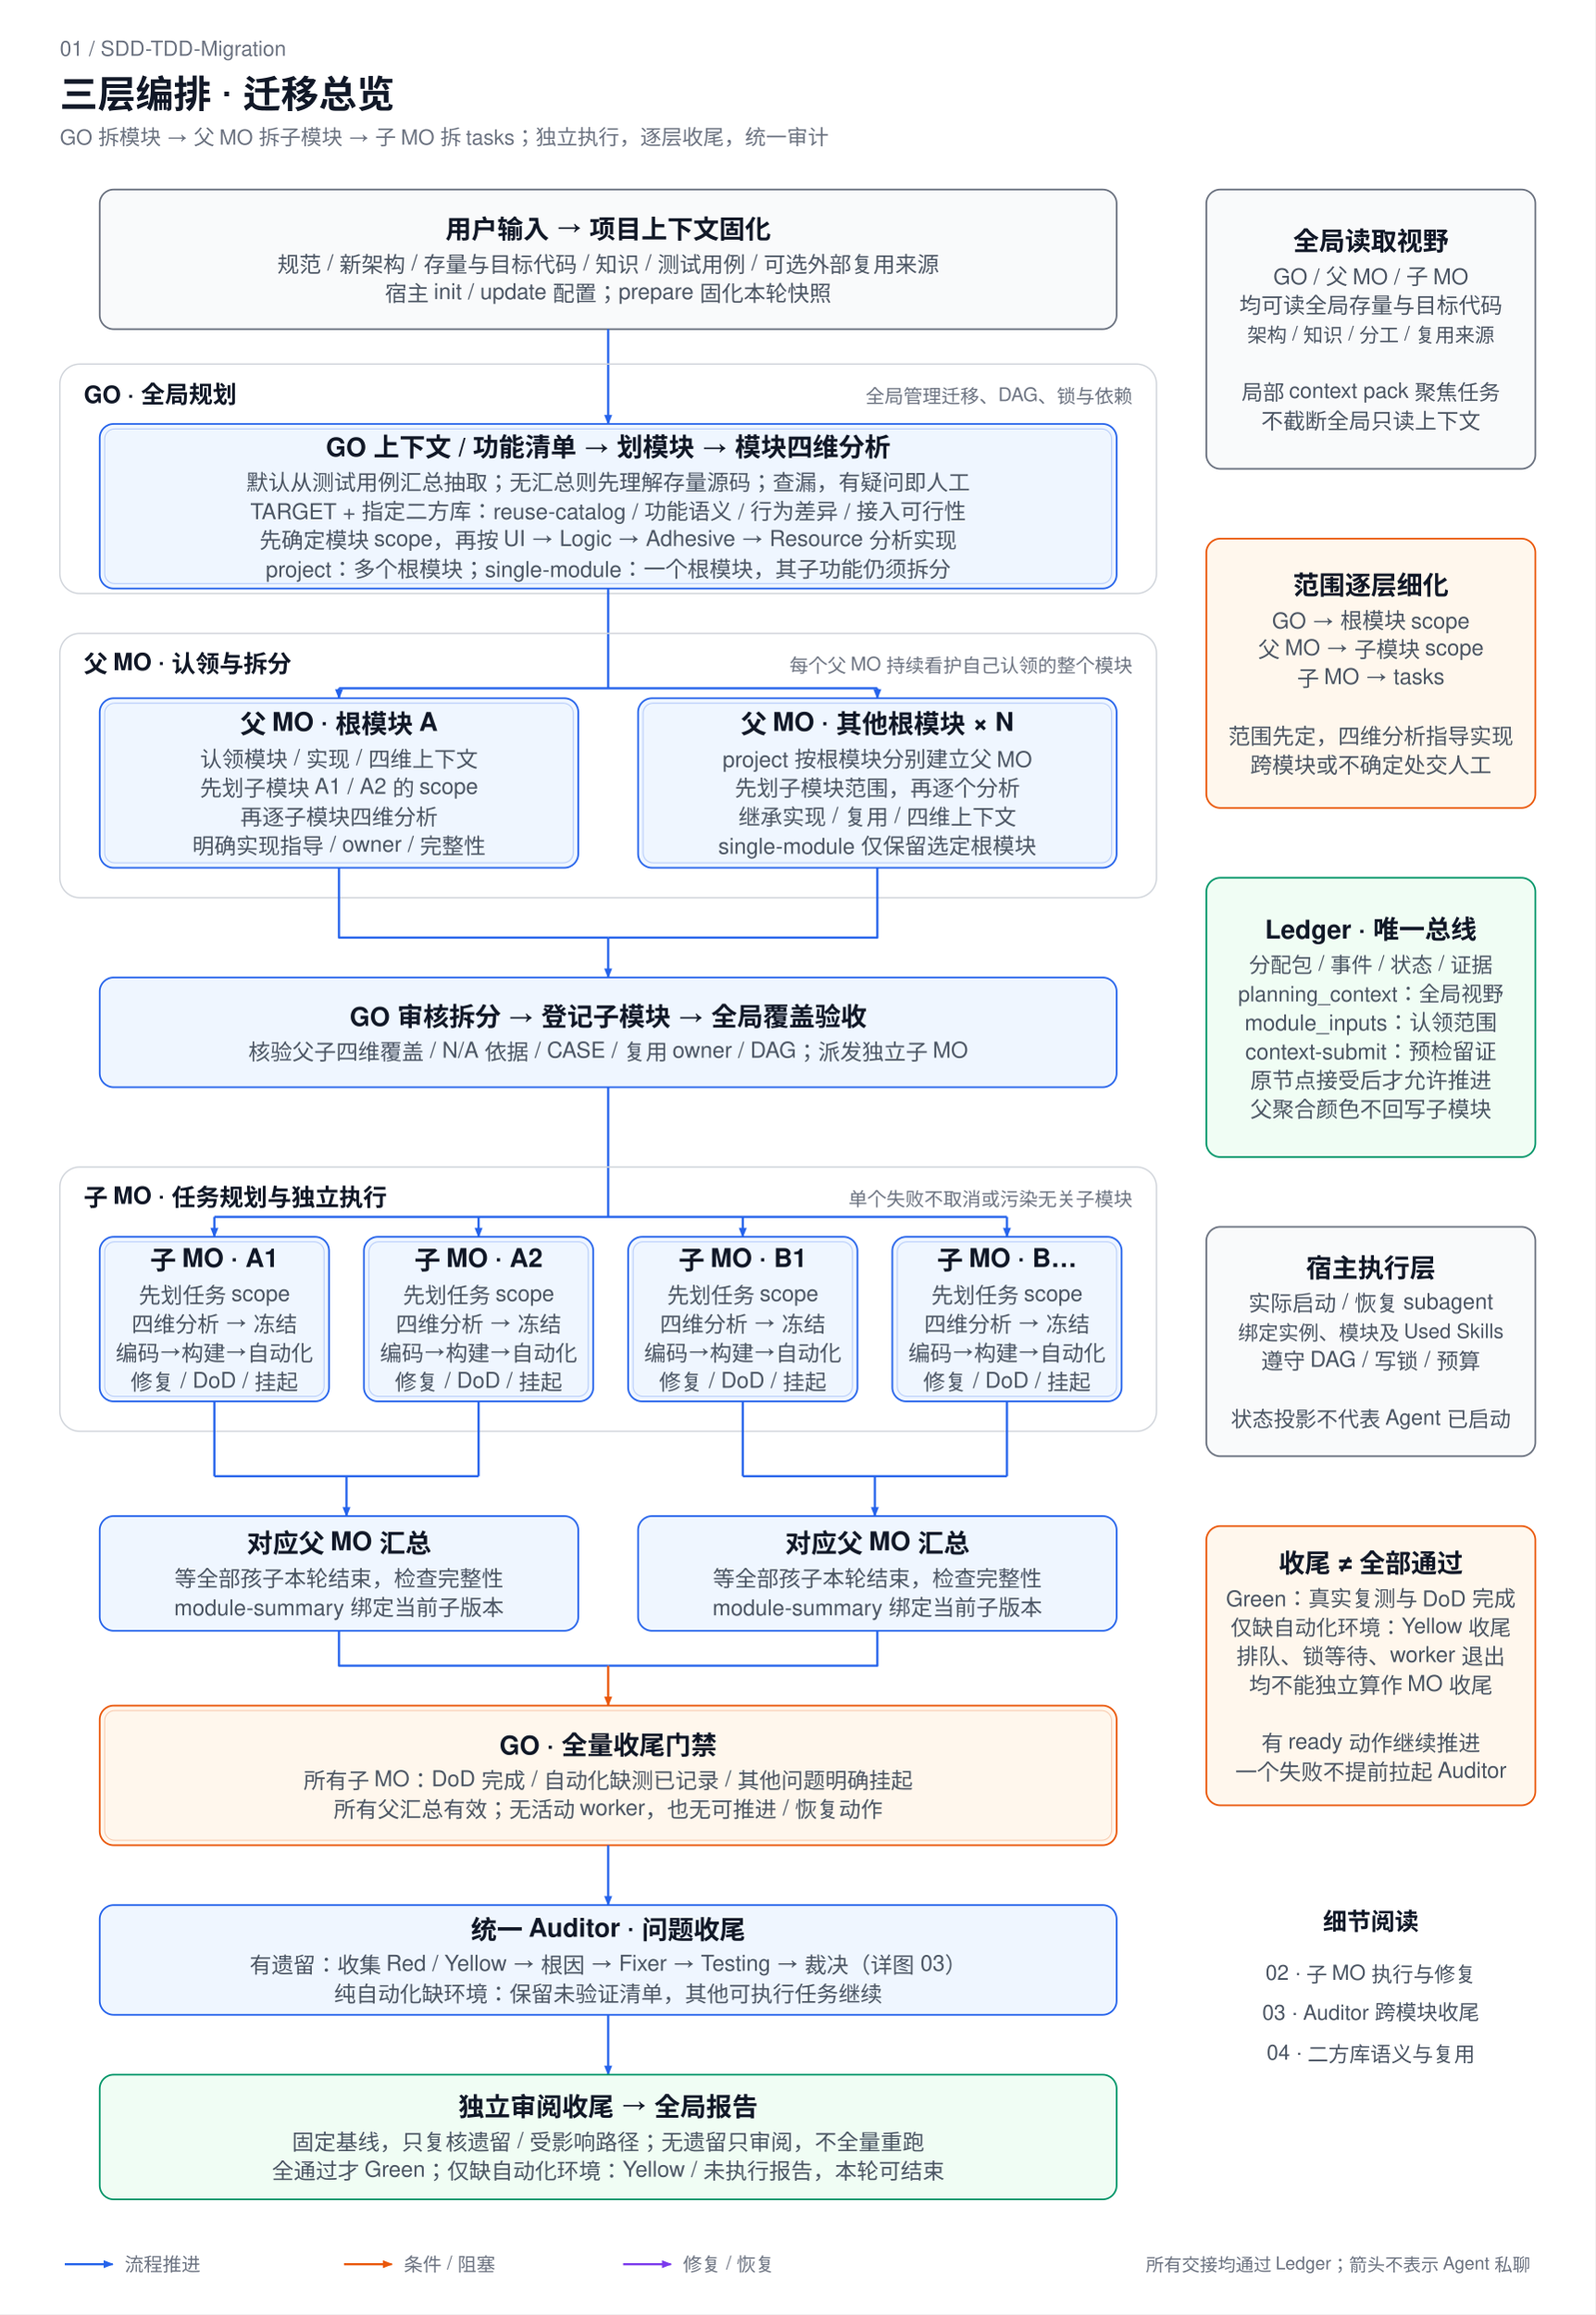
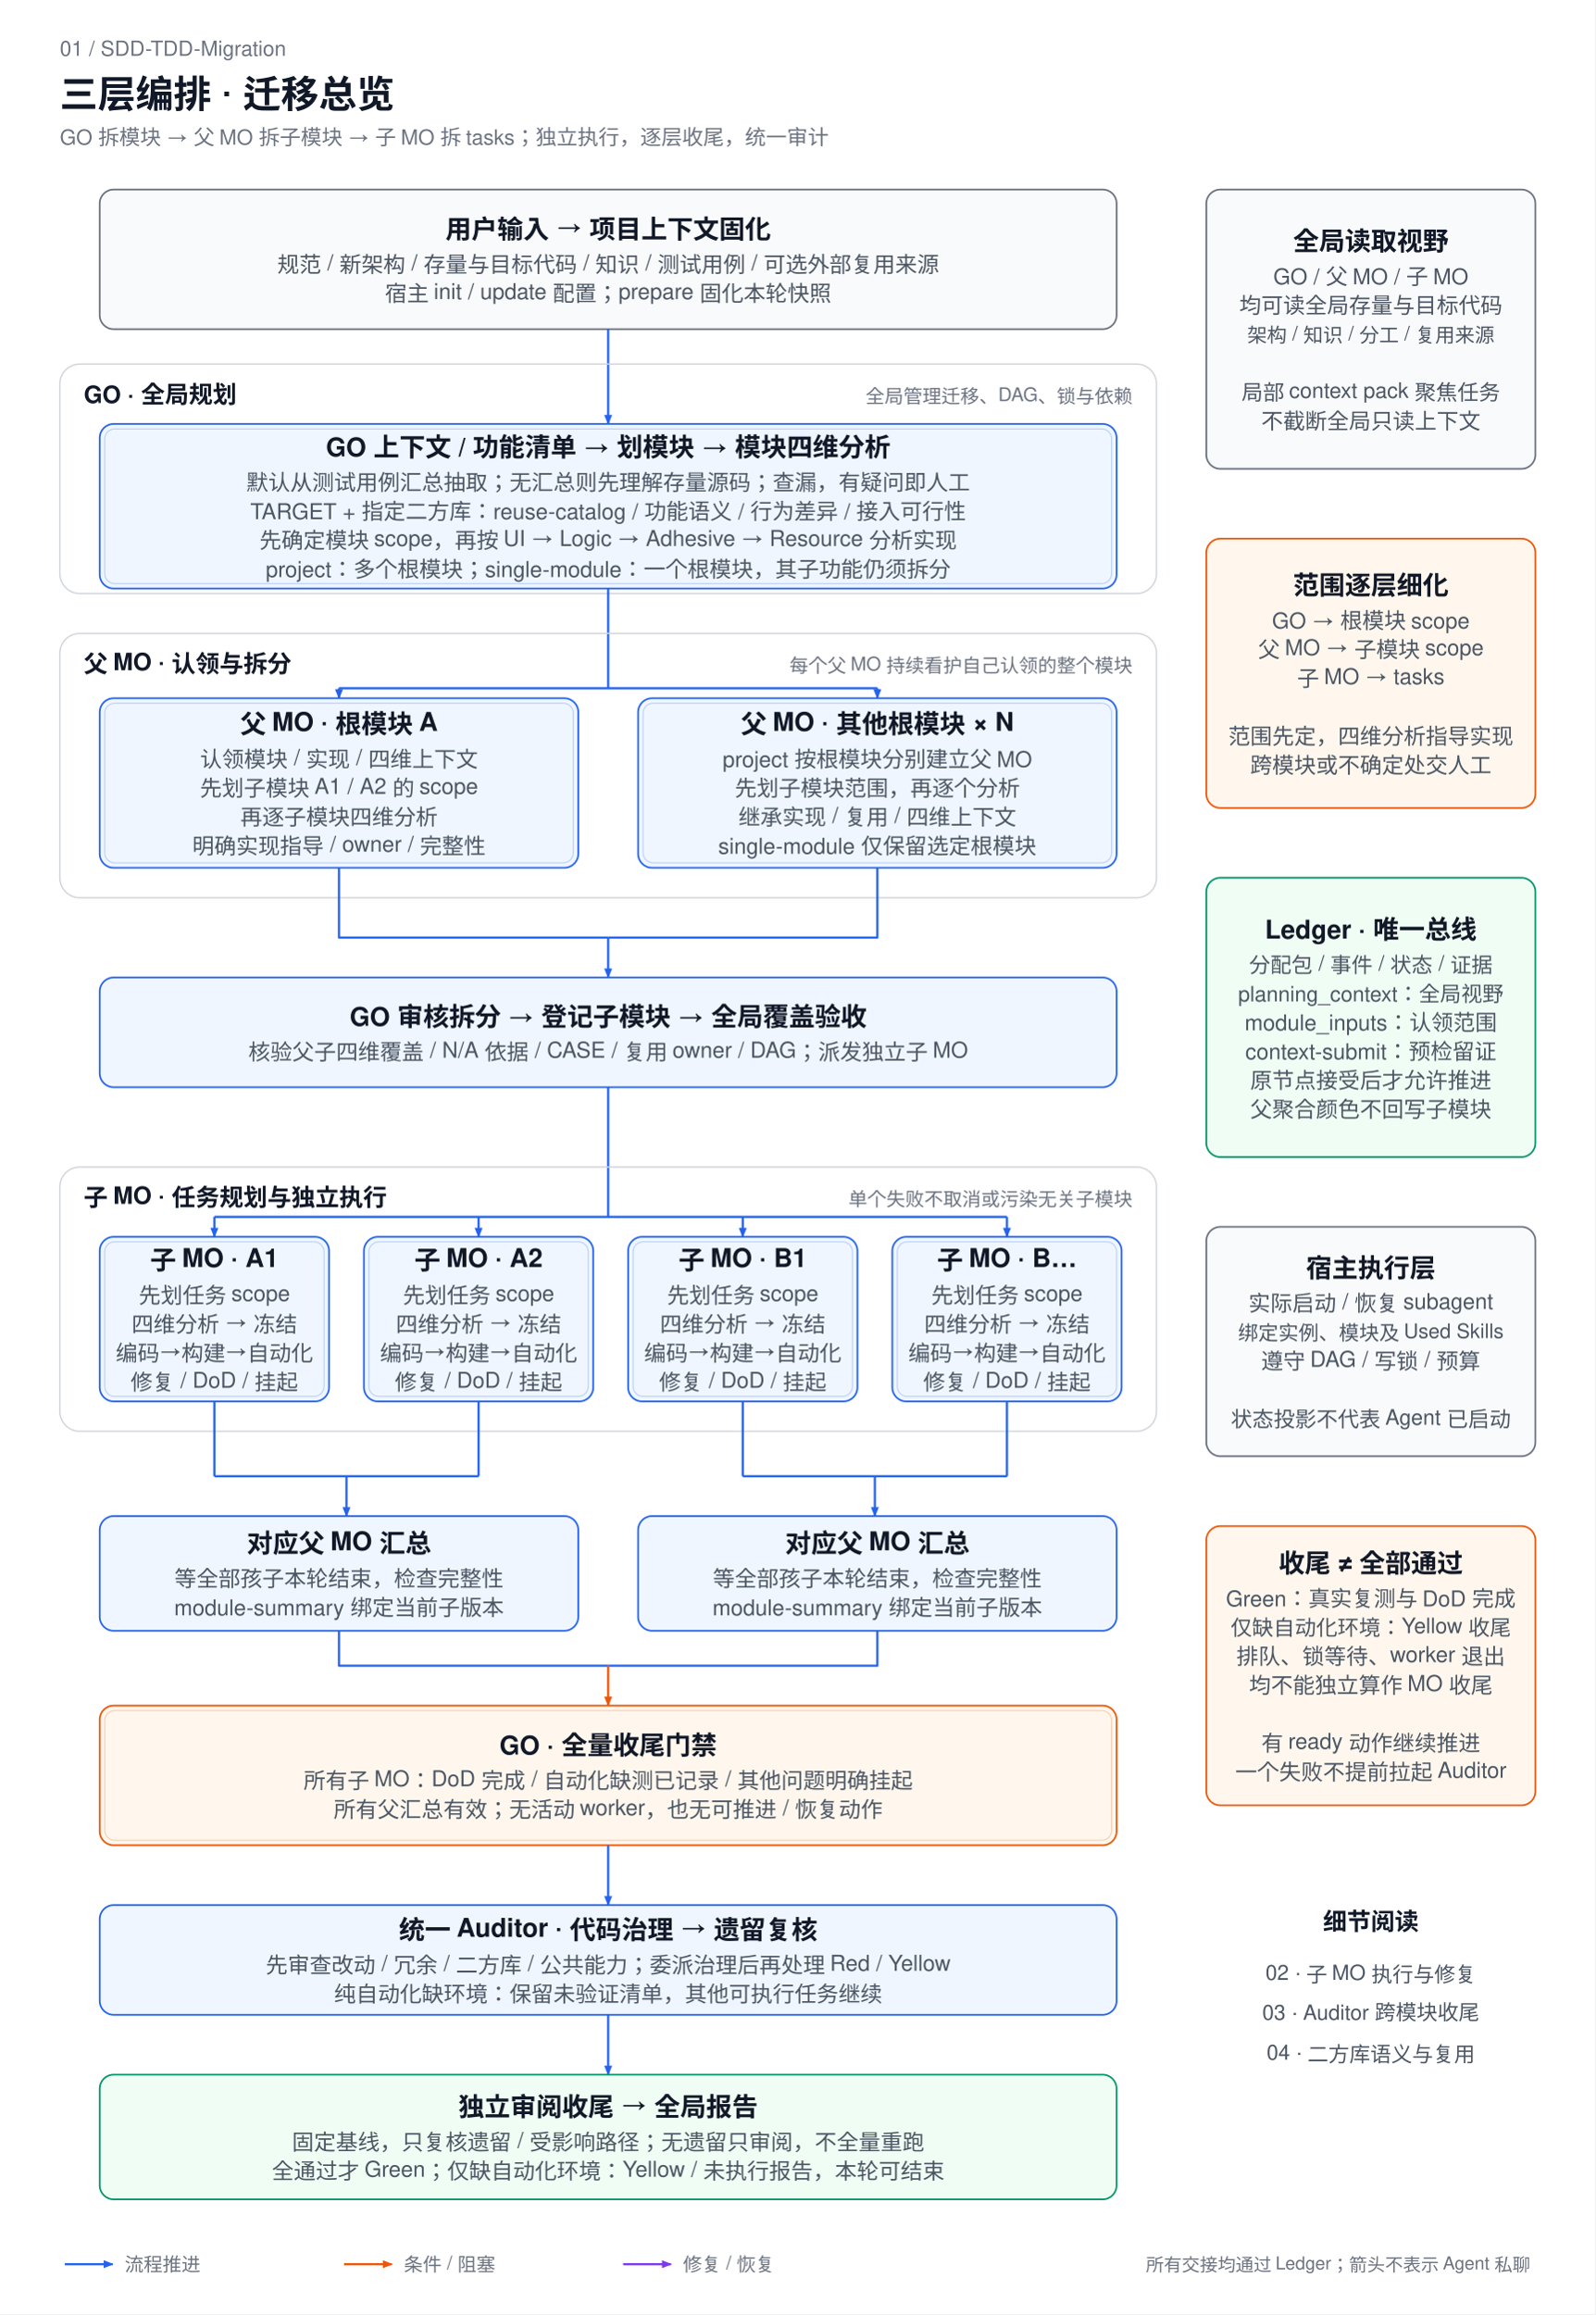
<svg xmlns="http://www.w3.org/2000/svg" width="1600" height="2320" viewBox="0 0 1600 2320" role="img" aria-labelledby="title desc">
  <style>text {font-family: "Helvetica Neue", Helvetica, Arial, "PingFang SC", "Microsoft YaHei", sans-serif;}</style>
  <defs>
    <marker id="arrow-blue" markerWidth="10" markerHeight="8" refX="9" refY="4" orient="auto" markerUnits="userSpaceOnUse">
      <path d="M0,0 L10,4 L0,8 Z" fill="#2563eb" />
    </marker>
    <marker id="arrow-orange" markerWidth="10" markerHeight="8" refX="9" refY="4" orient="auto" markerUnits="userSpaceOnUse">
      <path d="M0,0 L10,4 L0,8 Z" fill="#ea580c" />
    </marker>
    <marker id="arrow-green" markerWidth="10" markerHeight="8" refX="9" refY="4" orient="auto" markerUnits="userSpaceOnUse">
      <path d="M0,0 L10,4 L0,8 Z" fill="#059669" />
    </marker>
    <marker id="arrow-purple" markerWidth="10" markerHeight="8" refX="9" refY="4" orient="auto" markerUnits="userSpaceOnUse">
      <path d="M0,0 L10,4 L0,8 Z" fill="#7c3aed" />
    </marker>
    <marker id="arrow-gray" markerWidth="10" markerHeight="8" refX="9" refY="4" orient="auto" markerUnits="userSpaceOnUse">
      <path d="M0,0 L10,4 L0,8 Z" fill="#6b7280" />
    </marker>
  </defs>
  <rect width="1600" height="2320" fill="white" />
  <text x="60" y="56" font-size="21.00" fill="#6b7280" text-anchor="start" font-weight="400">01  /  SDD-TDD-Migration</text>
  <text x="60" y="108" font-size="38.00" fill="#111827" text-anchor="start" font-weight="700">三层编排 · 迁移总览</text>
  <text x="60" y="145" font-size="21.00" fill="#6b7280" text-anchor="start" font-weight="400">GO 拆模块 → 父 MO 拆子模块 → 子 MO 拆 tasks；独立执行，逐层收尾，统一审计</text>
  <rect x="100" y="190" width="1020" height="140" rx="14" fill="#f9fafb" stroke="#6b7280" stroke-width="1.7" />
  <text x="610.0" y="239.0" font-size="26.00" fill="#111827" text-anchor="middle" font-weight="650">用户输入 → 项目上下文固化</text>
  <text x="610.0" y="273.0" font-size="22.00" fill="#4b5563" text-anchor="middle" font-weight="400">规范 / 新架构 / 存量与目标代码 / 知识 / 测试用例 / 可选外部复用来源</text>
  <text x="610.0" y="302.0" font-size="22.00" fill="#4b5563" text-anchor="middle" font-weight="400">宿主 init / update 配置；prepare 固化本轮快照</text>
  <path d="M610,330 L610,425" fill="none" stroke="#2563eb" stroke-width="2.2" stroke-linejoin="round" marker-end="url(#arrow-blue)" />
  <rect x="60" y="365" width="1100" height="230" rx="20" fill="none" stroke="#d1d5db" stroke-width="1.4" />
  <text x="84" y="404" font-size="24.00" fill="#111827" text-anchor="start" font-weight="650">GO  ·  全局规划</text>
  <text x="1136" y="404" font-size="19.00" fill="#6b7280" text-anchor="end" font-weight="400">全局管理迁移、DAG、锁与依赖</text>
  <rect x="100" y="425" width="1020" height="165" rx="14" fill="#eff6ff" stroke="#2563eb" stroke-width="1.7" />
  <rect x="105" y="430" width="1010" height="155" rx="10" fill="none" stroke="#2563eb" stroke-opacity="0.28" />
  <text x="610.0" y="457.5" font-size="26.00" fill="#111827" text-anchor="middle" font-weight="650">GO 上下文 / 功能清单 → 划模块 → 模块四维分析</text>
  <text x="610.0" y="491.5" font-size="22.00" fill="#4b5563" text-anchor="middle" font-weight="400">默认从测试用例汇总抽取；无汇总则先理解存量源码；查漏，有疑问即人工</text>
  <text x="610.0" y="520.5" font-size="22.00" fill="#4b5563" text-anchor="middle" font-weight="400">TARGET + 指定二方库：reuse-catalog / 功能语义 / 行为差异 / 接入可行性</text>
  <text x="610.0" y="549.5" font-size="22.00" fill="#4b5563" text-anchor="middle" font-weight="400">先确定模块 scope，再按 UI → Logic → Adhesive → Resource 分析实现</text>
  <text x="610.0" y="578.5" font-size="22.00" fill="#4b5563" text-anchor="middle" font-weight="400">project：多个根模块；single-module：一个根模块，其子功能仍须拆分</text>
  <path d="M610,590 L610,690" fill="none" stroke="#2563eb" stroke-width="2.2" stroke-linejoin="round" />
  <path d="M340,690 L880,690" fill="none" stroke="#2563eb" stroke-width="2.2" stroke-linejoin="round" />
  <path d="M340,690 L340,700" fill="none" stroke="#2563eb" stroke-width="2.2" stroke-linejoin="round" marker-end="url(#arrow-blue)" />
  <path d="M880,690 L880,700" fill="none" stroke="#2563eb" stroke-width="2.2" stroke-linejoin="round" marker-end="url(#arrow-blue)" />
  <rect x="60" y="635" width="1100" height="265" rx="20" fill="none" stroke="#d1d5db" stroke-width="1.4" />
  <text x="84" y="674" font-size="24.00" fill="#111827" text-anchor="start" font-weight="650">父 MO  ·  认领与拆分</text>
  <text x="1136" y="674" font-size="19.00" fill="#6b7280" text-anchor="end" font-weight="400">每个父 MO 持续看护自己认领的整个模块</text>
  <rect x="100" y="700" width="480" height="170" rx="14" fill="#eff6ff" stroke="#2563eb" stroke-width="1.7" />
  <rect x="105" y="705" width="470" height="160" rx="10" fill="none" stroke="#2563eb" stroke-opacity="0.28" />
  <text x="340.0" y="735.0" font-size="26.00" fill="#111827" text-anchor="middle" font-weight="650">父 MO · 根模块 A</text>
  <text x="340.0" y="769.0" font-size="22.00" fill="#4b5563" text-anchor="middle" font-weight="400">认领模块 / 实现 / 四维上下文</text>
  <text x="340.0" y="798.0" font-size="22.00" fill="#4b5563" text-anchor="middle" font-weight="400">先划子模块 A1 / A2 的 scope</text>
  <text x="340.0" y="827.0" font-size="22.00" fill="#4b5563" text-anchor="middle" font-weight="400">再逐子模块四维分析</text>
  <text x="340.0" y="856.0" font-size="22.00" fill="#4b5563" text-anchor="middle" font-weight="400">明确实现指导 / owner / 完整性</text>
  <rect x="640" y="700" width="480" height="170" rx="14" fill="#eff6ff" stroke="#2563eb" stroke-width="1.7" />
  <rect x="645" y="705" width="470" height="160" rx="10" fill="none" stroke="#2563eb" stroke-opacity="0.28" />
  <text x="880.0" y="735.0" font-size="26.00" fill="#111827" text-anchor="middle" font-weight="650">父 MO · 其他根模块 × N</text>
  <text x="880.0" y="769.0" font-size="22.00" fill="#4b5563" text-anchor="middle" font-weight="400">project 按根模块分别建立父 MO</text>
  <text x="880.0" y="798.0" font-size="22.00" fill="#4b5563" text-anchor="middle" font-weight="400">先划子模块范围，再逐个分析</text>
  <text x="880.0" y="827.0" font-size="22.00" fill="#4b5563" text-anchor="middle" font-weight="400">继承实现 / 复用 / 四维上下文</text>
  <text x="880.0" y="856.0" font-size="22.00" fill="#4b5563" text-anchor="middle" font-weight="400">single-module 仅保留选定根模块</text>
  <path d="M340,870 L340,940 L610,940" fill="none" stroke="#2563eb" stroke-width="2.2" stroke-linejoin="round" />
  <path d="M880,870 L880,940 L610,940" fill="none" stroke="#2563eb" stroke-width="2.2" stroke-linejoin="round" />
  <path d="M610,940 L610,980" fill="none" stroke="#2563eb" stroke-width="2.2" stroke-linejoin="round" marker-end="url(#arrow-blue)" />
  <rect x="100" y="980" width="1020" height="110" rx="14" fill="#eff6ff" stroke="#2563eb" stroke-width="1.7" />
  <text x="610.0" y="1028.5" font-size="26.00" fill="#111827" text-anchor="middle" font-weight="650">GO 审核拆分 → 登记子模块 → 全局覆盖验收</text>
  <text x="610.0" y="1062.5" font-size="22.00" fill="#4b5563" text-anchor="middle" font-weight="400">核验父子四维覆盖 / N/A 依据 / CASE / 复用 owner / DAG；派发独立子 MO</text>
  <path d="M610,1090 L610,1220" fill="none" stroke="#2563eb" stroke-width="2.2" stroke-linejoin="round" />
  <path d="M215,1220 L1010,1220" fill="none" stroke="#2563eb" stroke-width="2.2" stroke-linejoin="round" />
  <rect x="60" y="1170" width="1100" height="265" rx="20" fill="none" stroke="#d1d5db" stroke-width="1.4" />
  <text x="84" y="1209" font-size="24.00" fill="#111827" text-anchor="start" font-weight="650">子 MO  ·  任务规划与独立执行</text>
  <text x="1136" y="1209" font-size="19.00" fill="#6b7280" text-anchor="end" font-weight="400">单个失败不取消或污染无关子模块</text>
  <path d="M215,1220 L215,1240" fill="none" stroke="#2563eb" stroke-width="2.2" stroke-linejoin="round" marker-end="url(#arrow-blue)" />
  <rect x="100" y="1240" width="230" height="165" rx="14" fill="#eff6ff" stroke="#2563eb" stroke-width="1.7" />
  <rect x="105" y="1245" width="220" height="155" rx="10" fill="none" stroke="#2563eb" stroke-opacity="0.28" />
  <text x="215.0" y="1272.5" font-size="26.00" fill="#111827" text-anchor="middle" font-weight="650">子 MO · A1</text>
  <text x="215.0" y="1306.5" font-size="22.00" fill="#4b5563" text-anchor="middle" font-weight="400">先划任务 scope</text>
  <text x="215.0" y="1335.5" font-size="22.00" fill="#4b5563" text-anchor="middle" font-weight="400">四维分析 → 冻结</text>
  <text x="215.0" y="1364.5" font-size="22.00" fill="#4b5563" text-anchor="middle" font-weight="400">编码→构建→自动化</text>
  <text x="215.0" y="1393.5" font-size="21.91" fill="#4b5563" text-anchor="middle" font-weight="400">修复 / DoD / 挂起</text>
  <path d="M480,1220 L480,1240" fill="none" stroke="#2563eb" stroke-width="2.2" stroke-linejoin="round" marker-end="url(#arrow-blue)" />
  <rect x="365" y="1240" width="230" height="165" rx="14" fill="#eff6ff" stroke="#2563eb" stroke-width="1.7" />
  <rect x="370" y="1245" width="220" height="155" rx="10" fill="none" stroke="#2563eb" stroke-opacity="0.28" />
  <text x="480.0" y="1272.5" font-size="26.00" fill="#111827" text-anchor="middle" font-weight="650">子 MO · A2</text>
  <text x="480.0" y="1306.5" font-size="22.00" fill="#4b5563" text-anchor="middle" font-weight="400">先划任务 scope</text>
  <text x="480.0" y="1335.5" font-size="22.00" fill="#4b5563" text-anchor="middle" font-weight="400">四维分析 → 冻结</text>
  <text x="480.0" y="1364.5" font-size="22.00" fill="#4b5563" text-anchor="middle" font-weight="400">编码→构建→自动化</text>
  <text x="480.0" y="1393.5" font-size="21.91" fill="#4b5563" text-anchor="middle" font-weight="400">修复 / DoD / 挂起</text>
  <path d="M745,1220 L745,1240" fill="none" stroke="#2563eb" stroke-width="2.2" stroke-linejoin="round" marker-end="url(#arrow-blue)" />
  <rect x="630" y="1240" width="230" height="165" rx="14" fill="#eff6ff" stroke="#2563eb" stroke-width="1.7" />
  <rect x="635" y="1245" width="220" height="155" rx="10" fill="none" stroke="#2563eb" stroke-opacity="0.28" />
  <text x="745.0" y="1272.5" font-size="26.00" fill="#111827" text-anchor="middle" font-weight="650">子 MO · B1</text>
  <text x="745.0" y="1306.5" font-size="22.00" fill="#4b5563" text-anchor="middle" font-weight="400">先划任务 scope</text>
  <text x="745.0" y="1335.5" font-size="22.00" fill="#4b5563" text-anchor="middle" font-weight="400">四维分析 → 冻结</text>
  <text x="745.0" y="1364.5" font-size="22.00" fill="#4b5563" text-anchor="middle" font-weight="400">编码→构建→自动化</text>
  <text x="745.0" y="1393.5" font-size="21.91" fill="#4b5563" text-anchor="middle" font-weight="400">修复 / DoD / 挂起</text>
  <path d="M1010,1220 L1010,1240" fill="none" stroke="#2563eb" stroke-width="2.2" stroke-linejoin="round" marker-end="url(#arrow-blue)" />
  <rect x="895" y="1240" width="230" height="165" rx="14" fill="#eff6ff" stroke="#2563eb" stroke-width="1.7" />
  <rect x="900" y="1245" width="220" height="155" rx="10" fill="none" stroke="#2563eb" stroke-opacity="0.28" />
  <text x="1010.0" y="1272.5" font-size="26.00" fill="#111827" text-anchor="middle" font-weight="650">子 MO · B…</text>
  <text x="1010.0" y="1306.5" font-size="22.00" fill="#4b5563" text-anchor="middle" font-weight="400">先划任务 scope</text>
  <text x="1010.0" y="1335.5" font-size="22.00" fill="#4b5563" text-anchor="middle" font-weight="400">四维分析 → 冻结</text>
  <text x="1010.0" y="1364.5" font-size="22.00" fill="#4b5563" text-anchor="middle" font-weight="400">编码→构建→自动化</text>
  <text x="1010.0" y="1393.5" font-size="21.91" fill="#4b5563" text-anchor="middle" font-weight="400">修复 / DoD / 挂起</text>
  <path d="M215,1405 L215,1480" fill="none" stroke="#2563eb" stroke-width="2.2" stroke-linejoin="round" />
  <path d="M480,1405 L480,1480" fill="none" stroke="#2563eb" stroke-width="2.2" stroke-linejoin="round" />
  <path d="M215,1480 L480,1480" fill="none" stroke="#2563eb" stroke-width="2.2" stroke-linejoin="round" />
  <path d="M347.5,1480 L347.5,1520" fill="none" stroke="#2563eb" stroke-width="2.2" stroke-linejoin="round" marker-end="url(#arrow-blue)" />
  <rect x="100" y="1520" width="480" height="115" rx="14" fill="#eff6ff" stroke="#2563eb" stroke-width="1.7" />
  <text x="340.0" y="1556.5" font-size="26.00" fill="#111827" text-anchor="middle" font-weight="650">对应父 MO 汇总</text>
  <text x="340.0" y="1590.5" font-size="22.00" fill="#4b5563" text-anchor="middle" font-weight="400">等全部孩子本轮结束，检查完整性</text>
  <text x="340.0" y="1619.5" font-size="22.00" fill="#4b5563" text-anchor="middle" font-weight="400">module-summary 绑定当前子版本</text>
  <path d="M745,1405 L745,1480" fill="none" stroke="#2563eb" stroke-width="2.2" stroke-linejoin="round" />
  <path d="M1010,1405 L1010,1480" fill="none" stroke="#2563eb" stroke-width="2.2" stroke-linejoin="round" />
  <path d="M745,1480 L1010,1480" fill="none" stroke="#2563eb" stroke-width="2.2" stroke-linejoin="round" />
  <path d="M877.5,1480 L877.5,1520" fill="none" stroke="#2563eb" stroke-width="2.2" stroke-linejoin="round" marker-end="url(#arrow-blue)" />
  <rect x="640" y="1520" width="480" height="115" rx="14" fill="#eff6ff" stroke="#2563eb" stroke-width="1.7" />
  <text x="880.0" y="1556.5" font-size="26.00" fill="#111827" text-anchor="middle" font-weight="650">对应父 MO 汇总</text>
  <text x="880.0" y="1590.5" font-size="22.00" fill="#4b5563" text-anchor="middle" font-weight="400">等全部孩子本轮结束，检查完整性</text>
  <text x="880.0" y="1619.5" font-size="22.00" fill="#4b5563" text-anchor="middle" font-weight="400">module-summary 绑定当前子版本</text>
  <path d="M340,1635 L340,1670 L610,1670" fill="none" stroke="#2563eb" stroke-width="2.2" stroke-linejoin="round" />
  <path d="M880,1635 L880,1670 L610,1670" fill="none" stroke="#2563eb" stroke-width="2.2" stroke-linejoin="round" />
  <path d="M610,1670 L610,1710" fill="none" stroke="#ea580c" stroke-width="2.2" stroke-linejoin="round" marker-end="url(#arrow-orange)" />
  <rect x="100" y="1710" width="1020" height="140" rx="14" fill="#fff7ed" stroke="#ea580c" stroke-width="1.7" />
  <rect x="105" y="1715" width="1010" height="130" rx="10" fill="none" stroke="#ea580c" stroke-opacity="0.28" />
  <text x="610.0" y="1759.0" font-size="26.00" fill="#111827" text-anchor="middle" font-weight="650">GO · 全量收尾门禁</text>
  <text x="610.0" y="1793.0" font-size="22.00" fill="#4b5563" text-anchor="middle" font-weight="400">所有子 MO：DoD 完成 / 自动化缺测已记录 / 其他问题明确挂起</text>
  <text x="610.0" y="1822.0" font-size="22.00" fill="#4b5563" text-anchor="middle" font-weight="400">所有父汇总有效；无活动 worker，也无可推进 / 恢复动作</text>
  <path d="M610,1850 L610,1910" fill="none" stroke="#2563eb" stroke-width="2.2" stroke-linejoin="round" marker-end="url(#arrow-blue)" />
  <rect x="100" y="1910" width="1020" height="110" rx="14" fill="#eff6ff" stroke="#2563eb" stroke-width="1.7" />
-   <text x="610.0" y="1944.0" font-size="26.00" fill="#111827" text-anchor="middle" font-weight="650">统一 Auditor · 问题收尾</text>
-   <text x="610.0" y="1978.0" font-size="22.00" fill="#4b5563" text-anchor="middle" font-weight="400">有遗留：收集 Red / Yellow → 根因 → Fixer → Testing → 裁决（详图 03）</text>
+   <text x="610.0" y="1944.0" font-size="26.00" fill="#111827" text-anchor="middle" font-weight="650">统一 Auditor · 代码治理 → 遗留复核</text>
+   <text x="610.0" y="1978.0" font-size="22.00" fill="#4b5563" text-anchor="middle" font-weight="400">先审查改动 / 冗余 / 二方库 / 公共能力；委派治理后再处理 Red / Yellow</text>
  <text x="610.0" y="2007.0" font-size="22.00" fill="#4b5563" text-anchor="middle" font-weight="400">纯自动化缺环境：保留未验证清单，其他可执行任务继续</text>
  <path d="M610,2020 L610,2080" fill="none" stroke="#2563eb" stroke-width="2.2" stroke-linejoin="round" marker-end="url(#arrow-blue)" />
  <rect x="100" y="2080" width="1020" height="125" rx="14" fill="#f0fdf4" stroke="#059669" stroke-width="1.7" />
  <text x="610.0" y="2121.5" font-size="26.00" fill="#111827" text-anchor="middle" font-weight="650">独立审阅收尾 → 全局报告</text>
  <text x="610.0" y="2155.5" font-size="22.00" fill="#4b5563" text-anchor="middle" font-weight="400">固定基线，只复核遗留 / 受影响路径；无遗留只审阅，不全量重跑</text>
  <text x="610.0" y="2184.5" font-size="22.00" fill="#4b5563" text-anchor="middle" font-weight="400">全通过才 Green；仅缺自动化环境：Yellow / 未执行报告，本轮可结束</text>
  <rect x="1210" y="190" width="330" height="280" rx="14" fill="#f9fafb" stroke="#6b7280" stroke-width="1.7" />
  <text x="1375.0" y="251.0" font-size="26.00" fill="#111827" text-anchor="middle" font-weight="650">全局读取视野</text>
  <text x="1375.0" y="285.0" font-size="22.00" fill="#4b5563" text-anchor="middle" font-weight="400">GO / 父 MO / 子 MO</text>
  <text x="1375.0" y="314.0" font-size="22.00" fill="#4b5563" text-anchor="middle" font-weight="400">均可读全局存量与目标代码</text>
  <text x="1375.0" y="343.0" font-size="19.83" fill="#4b5563" text-anchor="middle" font-weight="400">架构 / 知识 / 分工 / 复用来源</text>
  <text x="1375.0" y="372.0" font-size="22.00" fill="#4b5563" text-anchor="middle" font-weight="400" />
  <text x="1375.0" y="401.0" font-size="21.46" fill="#4b5563" text-anchor="middle" font-weight="400">局部 context pack 聚焦任务</text>
  <text x="1375.0" y="430.0" font-size="22.00" fill="#4b5563" text-anchor="middle" font-weight="400">不截断全局只读上下文</text>
  <rect x="1210" y="540" width="330" height="270" rx="14" fill="#fff7ed" stroke="#ea580c" stroke-width="1.7" />
  <text x="1375.0" y="596.0" font-size="26.00" fill="#111827" text-anchor="middle" font-weight="650">范围逐层细化</text>
  <text x="1375.0" y="630.0" font-size="22.00" fill="#4b5563" text-anchor="middle" font-weight="400">GO → 根模块 scope</text>
  <text x="1375.0" y="659.0" font-size="22.00" fill="#4b5563" text-anchor="middle" font-weight="400">父 MO → 子模块 scope</text>
  <text x="1375.0" y="688.0" font-size="22.00" fill="#4b5563" text-anchor="middle" font-weight="400">子 MO → tasks</text>
  <text x="1375.0" y="717.0" font-size="22.00" fill="#4b5563" text-anchor="middle" font-weight="400" />
  <text x="1375.0" y="746.0" font-size="22.00" fill="#4b5563" text-anchor="middle" font-weight="400">范围先定，四维分析指导实现</text>
  <text x="1375.0" y="775.0" font-size="22.00" fill="#4b5563" text-anchor="middle" font-weight="400">跨模块或不确定处交人工</text>
  <rect x="1210" y="880" width="330" height="280" rx="14" fill="#f0fdf4" stroke="#059669" stroke-width="1.7" />
  <text x="1375.0" y="941.0" font-size="26.00" fill="#111827" text-anchor="middle" font-weight="650">Ledger · 唯一总线</text>
  <text x="1375.0" y="975.0" font-size="21.23" fill="#4b5563" text-anchor="middle" font-weight="400">分配包 / 事件 / 状态 / 证据</text>
  <text x="1375.0" y="1004.0" font-size="21.25" fill="#4b5563" text-anchor="middle" font-weight="400">planning_context：全局视野</text>
  <text x="1375.0" y="1033.0" font-size="22.00" fill="#4b5563" text-anchor="middle" font-weight="400">module_inputs：认领范围</text>
  <text x="1375.0" y="1062.0" font-size="22.00" fill="#4b5563" text-anchor="middle" font-weight="400">context-submit：预检留证</text>
  <text x="1375.0" y="1091.0" font-size="22.00" fill="#4b5563" text-anchor="middle" font-weight="400">原节点接受后才允许推进</text>
  <text x="1375.0" y="1120.0" font-size="22.00" fill="#4b5563" text-anchor="middle" font-weight="400">父聚合颜色不回写子模块</text>
  <rect x="1210" y="1230" width="330" height="230" rx="14" fill="#f9fafb" stroke="#6b7280" stroke-width="1.7" />
  <text x="1375.0" y="1280.5" font-size="26.00" fill="#111827" text-anchor="middle" font-weight="650">宿主执行层</text>
  <text x="1375.0" y="1314.5" font-size="22.00" fill="#4b5563" text-anchor="middle" font-weight="400">实际启动 / 恢复 subagent</text>
  <text x="1375.0" y="1343.5" font-size="20.22" fill="#4b5563" text-anchor="middle" font-weight="400">绑定实例、模块及 Used Skills</text>
  <text x="1375.0" y="1372.5" font-size="22.00" fill="#4b5563" text-anchor="middle" font-weight="400">遵守 DAG / 写锁 / 预算</text>
  <text x="1375.0" y="1401.5" font-size="22.00" fill="#4b5563" text-anchor="middle" font-weight="400" />
  <text x="1375.0" y="1430.5" font-size="21.44" fill="#4b5563" text-anchor="middle" font-weight="400">状态投影不代表 Agent 已启动</text>
  <rect x="1210" y="1530" width="330" height="280" rx="14" fill="#fff7ed" stroke="#ea580c" stroke-width="1.7" />
  <text x="1375.0" y="1576.5" font-size="26.00" fill="#111827" text-anchor="middle" font-weight="650">收尾 ≠ 全部通过</text>
  <text x="1375.0" y="1610.5" font-size="21.90" fill="#4b5563" text-anchor="middle" font-weight="400">Green：真实复测与 DoD 完成</text>
  <text x="1375.0" y="1639.5" font-size="21.44" fill="#4b5563" text-anchor="middle" font-weight="400">仅缺自动化环境：Yellow 收尾</text>
  <text x="1375.0" y="1668.5" font-size="22.00" fill="#4b5563" text-anchor="middle" font-weight="400">排队、锁等待、worker 退出</text>
  <text x="1375.0" y="1697.5" font-size="22.00" fill="#4b5563" text-anchor="middle" font-weight="400">均不能独立算作 MO 收尾</text>
  <text x="1375.0" y="1726.5" font-size="22.00" fill="#4b5563" text-anchor="middle" font-weight="400" />
  <text x="1375.0" y="1755.5" font-size="22.00" fill="#4b5563" text-anchor="middle" font-weight="400">有 ready 动作继续推进</text>
  <text x="1375.0" y="1784.5" font-size="22.00" fill="#4b5563" text-anchor="middle" font-weight="400">一个失败不提前拉起 Auditor</text>
  <text x="1375" y="1935" font-size="24.00" fill="#111827" text-anchor="middle" font-weight="650">细节阅读</text>
  <text x="1375" y="1985" font-size="21.00" fill="#4b5563" text-anchor="middle" font-weight="400">02 · 子 MO 执行与修复</text>
  <text x="1375" y="2025" font-size="21.00" fill="#4b5563" text-anchor="middle" font-weight="400">03 · Auditor 跨模块收尾</text>
  <text x="1375" y="2065" font-size="21.00" fill="#4b5563" text-anchor="middle" font-weight="400">04 · 二方库语义与复用</text>
  <path d="M65,2270 L113,2270" fill="none" stroke="#2563eb" stroke-width="2.2" stroke-linejoin="round" marker-end="url(#arrow-blue)" />
  <text x="125" y="2277" font-size="19.00" fill="#6b7280" text-anchor="start" font-weight="400">流程推进</text>
  <path d="M345,2270 L393,2270" fill="none" stroke="#ea580c" stroke-width="2.2" stroke-linejoin="round" marker-end="url(#arrow-orange)" />
  <text x="405" y="2277" font-size="19.00" fill="#6b7280" text-anchor="start" font-weight="400">条件 / 阻塞</text>
  <path d="M625,2270 L673,2270" fill="none" stroke="#7c3aed" stroke-width="2.2" stroke-linejoin="round" marker-end="url(#arrow-purple)" />
  <text x="685" y="2277" font-size="19.00" fill="#6b7280" text-anchor="start" font-weight="400">修复 / 恢复</text>
  <text x="1535" y="2277" font-size="18.00" fill="#6b7280" text-anchor="end" font-weight="400">所有交接均通过 Ledger；箭头不表示 Agent 私聊</text>
</svg>
